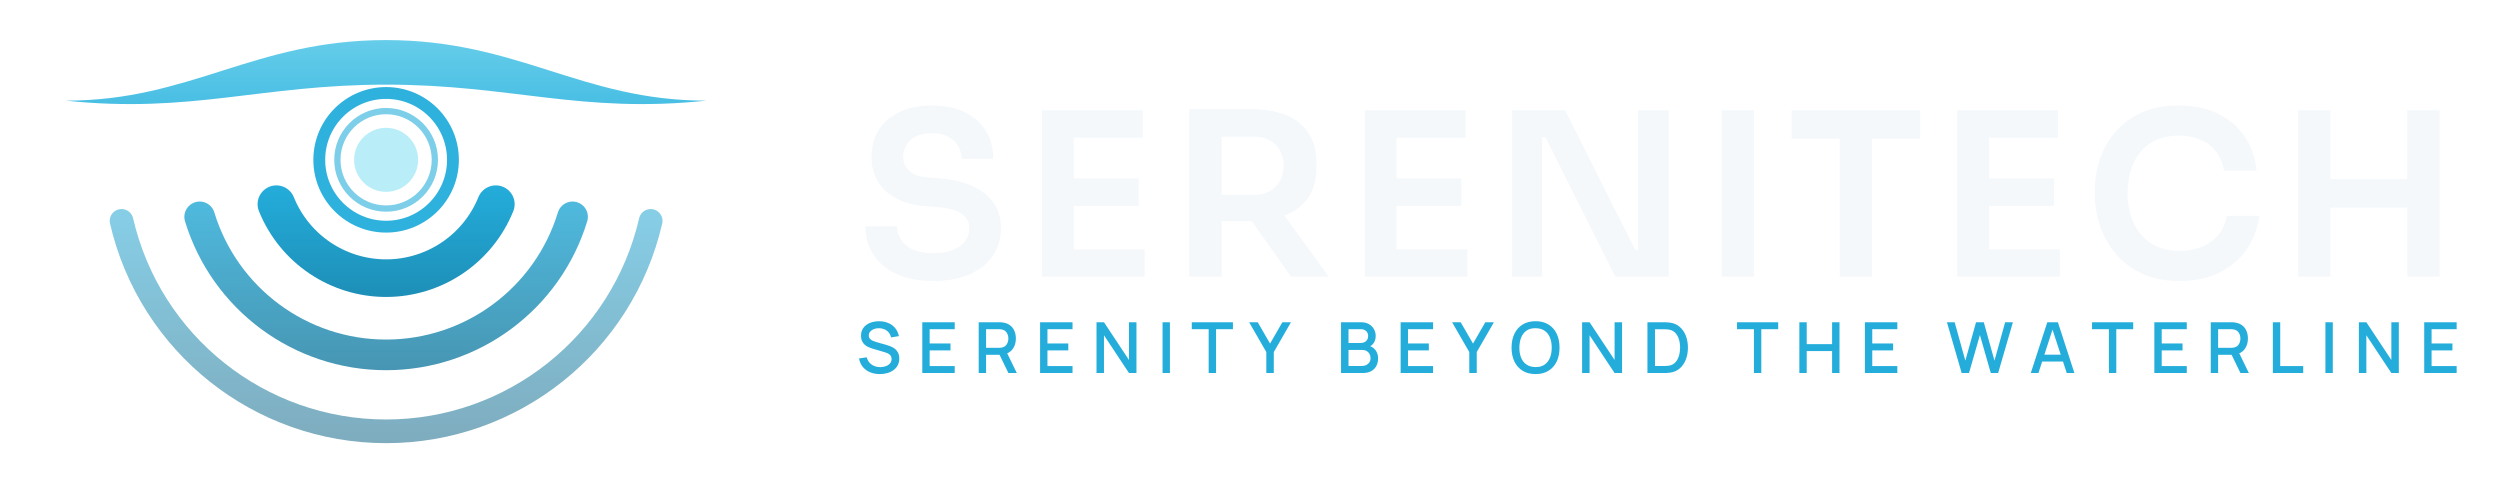
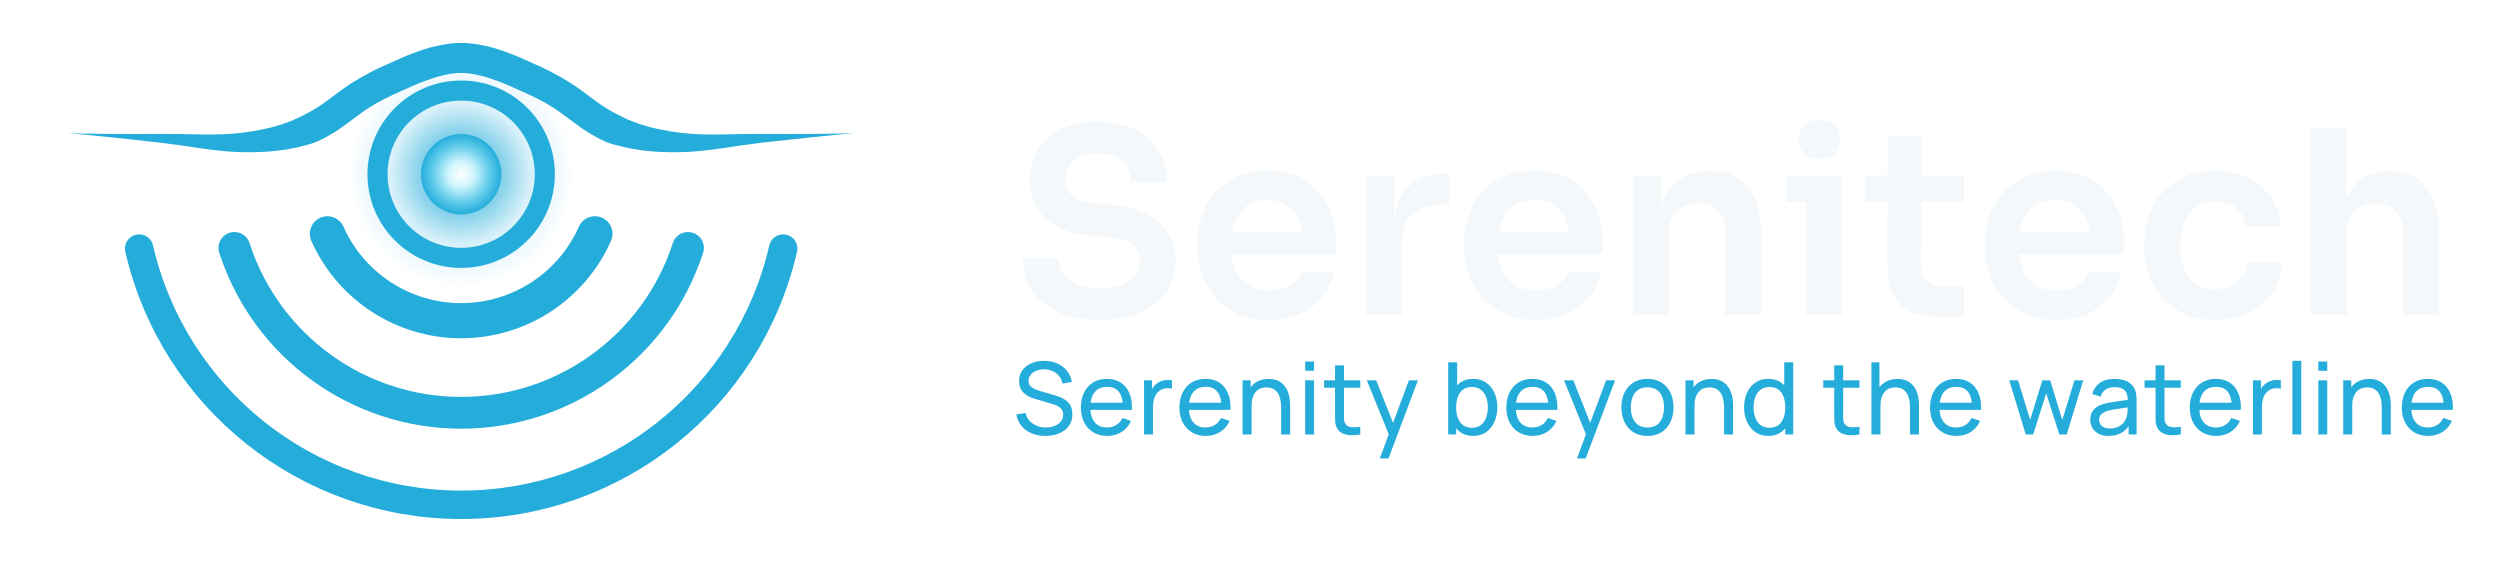
- <svg xmlns="http://www.w3.org/2000/svg" viewBox="0 0 658 127" width="658" height="127">
+ <svg xmlns="http://www.w3.org/2000/svg" viewBox="0 0 583 131" width="583" height="131">
  <defs>
-     <linearGradient id="h-on-dark-g" gradientUnits="userSpaceOnUse" x1="0" y1="22" x2="0" y2="92">
-       <stop offset="0" stop-color="#88DDF2" />
-       <stop offset="0.45" stop-color="#24ADDB" />
-       <stop offset="1" stop-color="#136586" />
-     </linearGradient>
+     <radialGradient id="h-on-dark-core" gradientUnits="userSpaceOnUse" cx="50.0" cy="50.0" r="4.8">
+       <stop offset="0" stop-color="#FFFFFF" />
+       <stop offset="0.32" stop-color="#CFF5FC" />
+       <stop offset="0.72" stop-color="#5FCBEA" />
+       <stop offset="1" stop-color="#24ADDB" />
+     </radialGradient>
+     <radialGradient id="h-on-dark-halo" gradientUnits="userSpaceOnUse" cx="50.0" cy="50.0" r="13.5">
+       <stop offset="0.320" stop-color="#24ADDB" stop-opacity="0.62" />
+       <stop offset="0.62" stop-color="#24ADDB" stop-opacity="0.18" />
+       <stop offset="1" stop-color="#24ADDB" stop-opacity="0" />
+     </radialGradient>
  </defs>
-   <g transform="translate(10.0,-49.558) scale(1.8325)">
-     <path d="M4,41.5 C22,41.5 31,32.8 50,32.8 C69,32.8 78,41.5 96,41.5 C78,43.4 68,39.2 50,39.2 C32,39.2 22,43.4 4,41.5 Z" fill="url(#h-on-dark-g)" />
-     <path d="M65.76,56.37 A17,17 0 0 1 34.24,56.37" fill="none" stroke="url(#h-on-dark-g)" stroke-width="5.4" stroke-linecap="round" opacity="1.0" />
-     <path d="M76.78,58.19 A28,28 0 0 1 23.22,58.19" fill="none" stroke="url(#h-on-dark-g)" stroke-width="4.4" stroke-linecap="round" opacity="0.8" />
-     <path d="M88.00,58.77 A39,39 0 0 1 12.00,58.77" fill="none" stroke="url(#h-on-dark-g)" stroke-width="3.4" stroke-linecap="round" opacity="0.55" />
-     <circle cx="50.0" cy="50.0" r="9.6" fill="none" stroke="#24ADDB" stroke-width="1.7" opacity="0.95" />
-     <circle cx="50.0" cy="50.0" r="7.0" fill="none" stroke="#24ADDB" stroke-width="0.9" opacity="0.6" />
-     <circle cx="50.0" cy="50.0" r="4.6" fill="#B9EEF9" />
+   <g transform="translate(10.0,-56.917) scale(1.9509)">
+     <path d="M3.00,45.10 C3.33,45.13 4.19,45.20 5.00,45.27 C5.81,45.35 6.86,45.45 7.86,45.56 C8.87,45.66 10.03,45.79 11.04,45.90 C12.06,46.01 13.05,46.11 13.97,46.22 C14.89,46.33 15.70,46.44 16.56,46.56 C17.42,46.68 18.28,46.83 19.12,46.94 C19.97,47.05 20.81,47.17 21.64,47.24 C22.46,47.32 23.30,47.36 24.07,47.37 C24.85,47.38 25.57,47.36 26.30,47.33 C27.02,47.29 27.71,47.24 28.41,47.14 C29.12,47.05 29.81,46.93 30.52,46.76 C31.24,46.59 31.97,46.43 32.70,46.13 C33.44,45.82 34.24,45.36 34.94,44.93 C35.65,44.49 36.29,43.96 36.95,43.50 C37.60,43.03 38.22,42.54 38.86,42.13 C39.50,41.71 40.07,41.39 40.78,41.02 C41.48,40.66 42.32,40.28 43.11,39.93 C43.90,39.58 44.72,39.20 45.51,38.91 C46.31,38.61 47.11,38.34 47.86,38.17 C48.61,38.00 49.29,37.90 50.00,37.90 C50.71,37.90 51.39,38.00 52.14,38.17 C52.89,38.34 53.69,38.61 54.49,38.91 C55.28,39.20 56.10,39.58 56.89,39.93 C57.68,40.28 58.52,40.66 59.22,41.02 C59.93,41.39 60.50,41.71 61.14,42.13 C61.78,42.54 62.40,43.03 63.05,43.50 C63.71,43.96 64.35,44.49 65.06,44.93 C65.76,45.36 66.56,45.82 67.30,46.13 C68.03,46.43 68.76,46.59 69.48,46.76 C70.19,46.93 70.88,47.05 71.59,47.14 C72.29,47.24 72.98,47.29 73.70,47.33 C74.43,47.36 75.15,47.38 75.93,47.37 C76.70,47.36 77.54,47.32 78.36,47.24 C79.19,47.17 80.03,47.05 80.88,46.94 C81.72,46.83 82.58,46.68 83.44,46.56 C84.30,46.44 85.11,46.33 86.03,46.22 C86.95,46.11 87.94,46.01 88.96,45.90 C89.97,45.79 91.13,45.66 92.14,45.56 C93.14,45.45 94.19,45.35 95.00,45.27 C95.81,45.20 96.67,45.13 97.00,45.10 L97.00,45.10 C96.67,45.11 95.81,45.13 95.00,45.15 C94.18,45.16 93.13,45.17 92.11,45.18 C91.10,45.19 89.94,45.19 88.92,45.19 C87.89,45.19 86.90,45.18 85.97,45.18 C85.04,45.18 84.20,45.19 83.33,45.20 C82.46,45.22 81.59,45.25 80.75,45.25 C79.91,45.25 79.09,45.26 78.31,45.22 C77.53,45.18 76.79,45.12 76.07,45.03 C75.36,44.94 74.67,44.82 74.01,44.69 C73.36,44.57 72.76,44.43 72.16,44.26 C71.57,44.09 71.00,43.90 70.43,43.67 C69.85,43.44 69.27,43.17 68.70,42.87 C68.14,42.58 67.62,42.30 67.04,41.92 C66.45,41.54 65.85,41.07 65.20,40.60 C64.55,40.14 63.88,39.60 63.14,39.13 C62.40,38.66 61.57,38.19 60.78,37.78 C59.98,37.36 59.23,37.03 58.39,36.66 C57.56,36.29 56.67,35.87 55.76,35.54 C54.86,35.21 53.92,34.87 52.95,34.67 C51.99,34.46 50.98,34.30 50.00,34.30 C49.02,34.30 48.01,34.46 47.05,34.67 C46.08,34.87 45.14,35.21 44.24,35.54 C43.33,35.87 42.44,36.29 41.61,36.66 C40.77,37.03 40.02,37.36 39.22,37.78 C38.43,38.19 37.60,38.66 36.86,39.13 C36.12,39.60 35.45,40.14 34.80,40.60 C34.15,41.07 33.55,41.54 32.96,41.92 C32.38,42.30 31.86,42.58 31.30,42.87 C30.73,43.17 30.15,43.44 29.57,43.67 C29.00,43.90 28.43,44.09 27.84,44.26 C27.24,44.43 26.64,44.57 25.99,44.69 C25.33,44.82 24.64,44.94 23.93,45.03 C23.21,45.12 22.47,45.18 21.69,45.22 C20.91,45.26 20.09,45.25 19.25,45.25 C18.41,45.25 17.54,45.22 16.67,45.20 C15.80,45.19 14.96,45.18 14.03,45.18 C13.10,45.18 12.11,45.19 11.08,45.19 C10.06,45.19 8.90,45.19 7.89,45.18 C6.87,45.17 5.82,45.16 5.00,45.15 C4.19,45.13 3.33,45.11 3.00,45.10 Z" fill="#24ADDB" />
+     <path d="M65.99,57.12 A17.5,17.5 0 0 1 34.01,57.12" fill="none" stroke="#24ADDB" stroke-width="4.2" stroke-linecap="round" />
+     <path d="M77.11,58.81 A28.5,28.5 0 0 1 22.89,58.81" fill="none" stroke="#24ADDB" stroke-width="3.8" stroke-linecap="round" />
+     <path d="M88.49,58.89 A39.5,39.5 0 0 1 11.51,58.89" fill="none" stroke="#24ADDB" stroke-width="3.4" stroke-linecap="round" />
+     <circle cx="50.0" cy="50.0" r="13.5" fill="url(#h-on-dark-halo)" />
+     <circle cx="50.0" cy="50.0" r="10.0" fill="none" stroke="#24ADDB" stroke-width="2.4" />
+     <circle cx="50.0" cy="50.0" r="4.8" fill="url(#h-on-dark-core)" />
  </g>
-   <path transform="translate(225.42,72.82)" d="M20.34 1.14Q14.52 1.14 10.53 -0.72Q6.54 -2.58 4.44 -5.85Q2.34 -9.12 2.34 -13.26H10.68Q10.68 -11.52 11.64 -9.87Q12.6 -8.22 14.73 -7.2Q16.86 -6.18 20.34 -6.18Q23.46 -6.18 25.56 -7.08Q27.66 -7.98 28.68 -9.45Q29.7 -10.92 29.7 -12.78Q29.7 -15.12 27.72 -16.53Q25.74 -17.94 21.6 -18.3L17.76 -18.6Q11.46 -19.14 7.71 -22.53Q3.96 -25.92 3.96 -31.5Q3.96 -35.7 5.94 -38.73Q7.92 -41.76 11.49 -43.41Q15.06 -45.06 19.86 -45.06Q24.84 -45.06 28.44 -43.32Q32.04 -41.58 34.02 -38.43Q36.0 -35.28 36.0 -31.02H27.66Q27.66 -32.82 26.79 -34.35Q25.92 -35.88 24.21 -36.81Q22.5 -37.74 19.86 -37.74Q17.34 -37.74 15.66 -36.9Q13.98 -36.06 13.14 -34.62Q12.3 -33.18 12.3 -31.5Q12.3 -29.46 13.8 -27.93Q15.3 -26.4 18.54 -26.16L22.38 -25.8Q27.06 -25.44 30.6 -23.82Q34.14 -22.2 36.09 -19.44Q38.04 -16.68 38.04 -12.78Q38.04 -8.64 35.88 -5.49Q33.72 -2.34 29.73 -0.6Q25.74 1.14 20.34 1.14Z M48.84 0.0V-43.8H57.18V0.0ZM55.98 0.0V-7.2H75.84V0.0ZM55.98 -18.66V-25.86H74.28V-18.66ZM55.98 -36.6V-43.8H75.36V-36.6Z M87.6 0.0V-44.1H96.12V0.0ZM114.36 0.0 100.92 -19.08H110.46L124.32 0.0ZM93.6 -14.64V-21.54H104.76Q107.1 -21.54 108.81 -22.5Q110.52 -23.46 111.48 -25.2Q112.44 -26.94 112.44 -29.16Q112.44 -31.44 111.48 -33.18Q110.52 -34.92 108.81 -35.88Q107.1 -36.84 104.76 -36.84H93.6V-44.1H103.86Q109.14 -44.1 113.01 -42.54Q116.88 -40.98 118.98 -37.8Q121.08 -34.62 121.08 -29.82V-28.86Q121.08 -24.0 118.95 -20.88Q116.82 -17.76 112.98 -16.2Q109.14 -14.64 103.86 -14.64Z M133.8 0.0V-43.8H142.14V0.0ZM140.94 0.0V-7.2H160.8V0.0ZM140.94 -18.66V-25.86H159.24V-18.66ZM140.94 -36.6V-43.8H160.32V-36.6Z M172.56 0.0V-43.8H186.54L204.96 -7.08H206.94L205.74 -6.0V-43.8H213.78V0.0H199.74L181.32 -36.72H179.28L180.48 -37.8V0.0Z M227.7 0.0V-43.8H236.22V0.0Z M258.78 0.0V-37.5H267.3V0.0ZM246.12 -36.3V-43.8H279.96V-36.3Z M289.74 0.0V-43.8H298.08V0.0ZM296.88 0.0V-7.2H316.74V0.0ZM296.88 -18.66V-25.86H315.18V-18.66ZM296.88 -36.6V-43.8H316.26V-36.6Z M348.24 1.14Q342.3 1.14 338.04 -0.96Q333.78 -3.06 331.11 -6.42Q328.44 -9.78 327.18 -13.74Q325.92 -17.7 325.92 -21.36V-22.68Q325.92 -26.76 327.21 -30.72Q328.5 -34.68 331.2 -37.92Q333.9 -41.16 338.07 -43.11Q342.24 -45.06 347.94 -45.06Q353.88 -45.06 358.29 -42.93Q362.7 -40.8 365.34 -36.93Q367.98 -33.06 368.52 -27.9H359.94Q359.46 -30.9 357.81 -32.97Q356.16 -35.04 353.64 -36.09Q351.12 -37.14 347.94 -37.14Q344.7 -37.14 342.18 -36.03Q339.66 -34.92 337.98 -32.88Q336.3 -30.84 335.43 -28.08Q334.56 -25.32 334.56 -21.96Q334.56 -18.72 335.43 -15.96Q336.3 -13.2 338.04 -11.13Q339.78 -9.06 342.33 -7.92Q344.88 -6.78 348.24 -6.78Q353.16 -6.78 356.55 -9.21Q359.94 -11.64 360.66 -16.02H369.24Q368.64 -11.34 366.06 -7.44Q363.48 -3.54 358.98 -1.2Q354.48 1.14 348.24 1.14Z M408.18 0.0V-43.8H416.7V0.0ZM379.44 0.0V-43.8H387.96V0.0ZM386.4 -18.18V-25.68H409.74V-18.18Z" fill="#F4F8FB" />
-   <path transform="translate(225.42,98.18)" d="M6.144 0.278Q4.705 0.278 3.55 -0.218Q2.394 -0.715 1.647 -1.638Q0.9 -2.561 0.677 -3.833L2.701 -4.139Q3.007 -2.914 3.981 -2.232Q4.956 -1.55 6.255 -1.55Q7.062 -1.55 7.74 -1.805Q8.417 -2.06 8.83 -2.538Q9.243 -3.016 9.243 -3.684Q9.243 -4.046 9.118 -4.325Q8.993 -4.603 8.775 -4.812Q8.557 -5.021 8.246 -5.174Q7.935 -5.327 7.564 -5.438L4.139 -6.45Q3.638 -6.598 3.118 -6.835Q2.599 -7.072 2.167 -7.457Q1.735 -7.842 1.466 -8.413Q1.197 -8.983 1.197 -9.8Q1.197 -11.034 1.833 -11.893Q2.469 -12.751 3.554 -13.192Q4.64 -13.633 5.986 -13.633Q7.341 -13.614 8.413 -13.15Q9.485 -12.686 10.195 -11.819Q10.904 -10.951 11.174 -9.717L9.095 -9.364Q8.956 -10.116 8.501 -10.659Q8.046 -11.201 7.387 -11.494Q6.728 -11.786 5.958 -11.795Q5.216 -11.814 4.598 -11.573Q3.981 -11.331 3.615 -10.895Q3.248 -10.459 3.248 -9.893Q3.248 -9.336 3.573 -8.993Q3.898 -8.649 4.376 -8.45Q4.854 -8.25 5.327 -8.12L7.796 -7.424Q8.26 -7.294 8.849 -7.076Q9.438 -6.858 9.99 -6.468Q10.543 -6.079 10.904 -5.434Q11.266 -4.789 11.266 -3.814Q11.266 -2.803 10.858 -2.037Q10.45 -1.271 9.74 -0.756Q9.03 -0.241 8.102 0.019Q7.174 0.278 6.144 0.278Z M17.326 0.0V-13.364H25.864V-11.536H19.266V-7.786H24.751V-5.958H19.266V-1.828H25.864V0.0Z M32.175 0.0V-13.364H37.576Q37.771 -13.364 38.059 -13.35Q38.347 -13.336 38.606 -13.29Q39.72 -13.113 40.467 -12.529Q41.214 -11.944 41.585 -11.053Q41.957 -10.162 41.957 -9.086Q41.957 -7.489 41.14 -6.334Q40.323 -5.178 38.69 -4.891L37.901 -4.798H34.115V0.0ZM39.989 0.0 37.354 -5.438 39.312 -5.939 42.207 0.0ZM34.115 -6.635H37.502Q37.688 -6.635 37.915 -6.654Q38.142 -6.673 38.347 -6.719Q38.941 -6.858 39.302 -7.234Q39.664 -7.61 39.822 -8.102Q39.98 -8.594 39.98 -9.086Q39.98 -9.577 39.822 -10.065Q39.664 -10.552 39.302 -10.928Q38.941 -11.304 38.347 -11.443Q38.142 -11.498 37.915 -11.517Q37.688 -11.536 37.502 -11.536H34.115Z M48.332 0.0V-13.364H56.87V-11.536H50.272V-7.786H55.757V-5.958H50.272V-1.828H56.87V0.0Z M63.181 0.0V-13.364H65.148L71.728 -3.434V-13.364H73.696V0.0H71.728L65.148 -9.939V0.0Z M80.563 0.0V-13.364H82.503V0.0Z M92.702 0.0V-11.536H88.257V-13.364H99.087V-11.536H94.641V0.0Z M107.875 0.0V-5.522L103.356 -13.364H105.62L108.859 -7.749L112.098 -13.364H114.362L109.843 -5.522V0.0Z M127.54 0.0V-13.364H132.793Q134.065 -13.364 134.928 -12.844Q135.791 -12.324 136.227 -11.503Q136.663 -10.682 136.663 -9.772Q136.663 -8.668 136.12 -7.879Q135.577 -7.09 134.658 -6.803L134.64 -7.257Q135.921 -6.942 136.607 -6.028Q137.294 -5.113 137.294 -3.898Q137.294 -2.719 136.825 -1.847Q136.357 -0.974 135.461 -0.487Q134.566 0.0 133.294 0.0ZM129.508 -1.847H132.997Q133.656 -1.847 134.181 -2.097Q134.705 -2.348 135.006 -2.817Q135.308 -3.285 135.308 -3.935Q135.308 -4.538 135.044 -5.025Q134.779 -5.513 134.283 -5.796Q133.786 -6.079 133.118 -6.079H129.508ZM129.508 -7.907H132.765Q133.304 -7.907 133.735 -8.125Q134.167 -8.343 134.422 -8.756Q134.677 -9.169 134.677 -9.754Q134.677 -10.533 134.157 -11.034Q133.638 -11.536 132.765 -11.536H129.508Z M143.224 0.0V-13.364H151.762V-11.536H145.164V-7.786H150.649V-5.958H145.164V-1.828H151.762V0.0Z M161.293 0.0V-5.522L156.774 -13.364H159.038L162.277 -7.749L165.516 -13.364H167.78L163.261 -5.522V0.0Z M178.74 0.278Q176.736 0.278 175.325 -0.599Q173.915 -1.476 173.167 -3.044Q172.42 -4.612 172.42 -6.682Q172.42 -8.751 173.167 -10.32Q173.915 -11.888 175.325 -12.765Q176.736 -13.642 178.74 -13.642Q180.736 -13.642 182.151 -12.765Q183.566 -11.888 184.309 -10.32Q185.051 -8.751 185.051 -6.682Q185.051 -4.612 184.309 -3.044Q183.566 -1.476 182.151 -0.599Q180.736 0.278 178.74 0.278ZM178.74 -1.568Q180.16 -1.55 181.102 -2.195Q182.044 -2.84 182.517 -3.995Q182.991 -5.151 182.991 -6.682Q182.991 -8.213 182.517 -9.359Q182.044 -10.505 181.102 -11.146Q180.16 -11.786 178.74 -11.795Q177.32 -11.814 176.378 -11.174Q175.437 -10.533 174.963 -9.373Q174.49 -8.213 174.481 -6.682Q174.471 -5.151 174.945 -4.004Q175.418 -2.858 176.369 -2.218Q177.32 -1.578 178.74 -1.568Z M190.99 0.0V-13.364H192.958L199.538 -3.434V-13.364H201.505V0.0H199.538L192.958 -9.939V0.0Z M208.187 0.0V-13.364H212.372Q212.558 -13.364 213.064 -13.354Q213.57 -13.345 214.034 -13.28Q215.602 -13.085 216.674 -12.157Q217.746 -11.229 218.293 -9.805Q218.841 -8.38 218.841 -6.682Q218.841 -4.974 218.293 -3.55Q217.746 -2.125 216.674 -1.202Q215.602 -0.278 214.034 -0.084Q213.57 -0.019 213.064 -0.009Q212.558 0.0 212.372 0.0ZM210.173 -1.847H212.372Q212.688 -1.847 213.124 -1.865Q213.56 -1.884 213.894 -1.94Q214.915 -2.134 215.551 -2.826Q216.187 -3.517 216.484 -4.529Q216.781 -5.54 216.781 -6.682Q216.781 -7.86 216.474 -8.867Q216.168 -9.874 215.532 -10.556Q214.897 -11.239 213.894 -11.424Q213.56 -11.489 213.12 -11.503Q212.679 -11.517 212.372 -11.517H210.173Z M236.214 0.0V-11.536H231.768V-13.364H242.599V-11.536H238.153V0.0Z M248.167 0.0V-13.364H250.107V-7.601H256.788V-13.364H258.737V0.0H256.788V-5.772H250.107V0.0Z M265.419 0.0V-13.364H273.957V-11.536H267.359V-7.786H272.843V-5.958H267.359V-1.828H273.957V0.0Z M290.894 0.0 287.015 -13.364H289.047L291.859 -3.257L294.671 -13.354L296.713 -13.364L299.525 -3.257L302.337 -13.364H304.378L300.49 0.0H298.559L295.692 -9.995L292.824 0.0Z M309.083 0.0 313.427 -13.364H316.22L320.563 0.0H318.549L314.55 -12.194H315.051L311.097 0.0ZM311.339 -3.016V-4.835H318.317V-3.016Z M329.649 0.0V-11.536H325.203V-13.364H336.034V-11.536H331.588V0.0Z M341.602 0.0V-13.364H350.14V-11.536H343.541V-7.786H349.026V-5.958H343.541V-1.828H350.14V0.0Z M356.451 0.0V-13.364H361.852Q362.047 -13.364 362.334 -13.35Q362.622 -13.336 362.882 -13.29Q363.995 -13.113 364.743 -12.529Q365.49 -11.944 365.861 -11.053Q366.232 -10.162 366.232 -9.086Q366.232 -7.489 365.415 -6.334Q364.599 -5.178 362.965 -4.891L362.177 -4.798H358.39V0.0ZM364.265 0.0 361.629 -5.438 363.587 -5.939 366.483 0.0ZM358.39 -6.635H361.777Q361.963 -6.635 362.19 -6.654Q362.418 -6.673 362.622 -6.719Q363.216 -6.858 363.578 -7.234Q363.94 -7.61 364.098 -8.102Q364.255 -8.594 364.255 -9.086Q364.255 -9.577 364.098 -10.065Q363.94 -10.552 363.578 -10.928Q363.216 -11.304 362.622 -11.443Q362.418 -11.498 362.19 -11.517Q361.963 -11.536 361.777 -11.536H358.39Z M372.793 0.0V-13.364H374.733V-1.828H380.784V0.0Z M386.63 0.0V-13.364H388.57V0.0Z M395.437 0.0V-13.364H397.405L403.985 -3.434V-13.364H405.952V0.0H403.985L397.405 -9.939V0.0Z M412.634 0.0V-13.364H421.172V-11.536H414.574V-7.786H420.058V-5.958H414.574V-1.828H421.172V0.0Z" fill="#24ADDB" />
+   <path transform="translate(236.18,73.49)" d="M20.34 1.14Q14.52 1.14 10.53 -0.72Q6.54 -2.58 4.44 -5.85Q2.34 -9.12 2.34 -13.26H10.68Q10.68 -11.52 11.64 -9.87Q12.6 -8.22 14.73 -7.2Q16.86 -6.18 20.34 -6.18Q23.46 -6.18 25.56 -7.08Q27.66 -7.98 28.68 -9.45Q29.7 -10.92 29.7 -12.78Q29.7 -15.12 27.72 -16.53Q25.74 -17.94 21.6 -18.3L17.76 -18.6Q11.46 -19.14 7.71 -22.53Q3.96 -25.92 3.96 -31.5Q3.96 -35.7 5.94 -38.73Q7.92 -41.76 11.49 -43.41Q15.06 -45.06 19.86 -45.06Q24.84 -45.06 28.44 -43.32Q32.04 -41.58 34.02 -38.43Q36.0 -35.28 36.0 -31.02H27.66Q27.66 -32.82 26.79 -34.35Q25.92 -35.88 24.21 -36.81Q22.5 -37.74 19.86 -37.74Q17.34 -37.74 15.66 -36.9Q13.98 -36.06 13.14 -34.62Q12.3 -33.18 12.3 -31.5Q12.3 -29.46 13.8 -27.93Q15.3 -26.4 18.54 -26.16L22.38 -25.8Q27.06 -25.44 30.6 -23.82Q34.14 -22.2 36.09 -19.44Q38.04 -16.68 38.04 -12.78Q38.04 -8.64 35.88 -5.49Q33.72 -2.34 29.73 -0.6Q25.74 1.14 20.34 1.14Z M59.76 1.14Q55.56 1.14 52.41 -0.3Q49.26 -1.74 47.19 -4.17Q45.12 -6.6 44.07 -9.6Q43.02 -12.6 43.02 -15.72V-16.86Q43.02 -20.1 44.07 -23.13Q45.12 -26.16 47.19 -28.53Q49.26 -30.9 52.32 -32.31Q55.38 -33.72 59.4 -33.72Q64.68 -33.72 68.25 -31.41Q71.82 -29.1 73.62 -25.35Q75.42 -21.6 75.42 -17.28V-14.28H46.56V-19.38H70.2L67.62 -16.86Q67.62 -19.98 66.72 -22.2Q65.82 -24.42 63.99 -25.62Q62.16 -26.82 59.4 -26.82Q56.64 -26.82 54.72 -25.56Q52.8 -24.3 51.81 -21.93Q50.82 -19.56 50.82 -16.26Q50.82 -13.2 51.78 -10.83Q52.74 -8.46 54.72 -7.11Q56.7 -5.76 59.76 -5.76Q62.82 -5.76 64.74 -6.99Q66.66 -8.22 67.2 -10.02H74.88Q74.16 -6.66 72.12 -4.14Q70.08 -1.62 66.93 -0.24Q63.78 1.14 59.76 1.14Z M82.38 0.0V-32.58H88.98V-18.78H88.8Q88.8 -25.8 91.8 -29.4Q94.8 -33.0 100.62 -33.0H101.82V-25.74H99.54Q95.34 -25.74 93.03 -23.49Q90.72 -21.24 90.72 -16.98V0.0Z M121.98 1.14Q117.78 1.14 114.63 -0.3Q111.48 -1.74 109.41 -4.17Q107.34 -6.6 106.29 -9.6Q105.24 -12.6 105.24 -15.72V-16.86Q105.24 -20.1 106.29 -23.13Q107.34 -26.16 109.41 -28.53Q111.48 -30.9 114.54 -32.31Q117.6 -33.72 121.62 -33.72Q126.9 -33.72 130.47 -31.41Q134.04 -29.1 135.84 -25.35Q137.64 -21.6 137.64 -17.28V-14.28H108.78V-19.38H132.42L129.84 -16.86Q129.84 -19.98 128.94 -22.2Q128.04 -24.42 126.21 -25.62Q124.38 -26.82 121.62 -26.82Q118.86 -26.82 116.94 -25.56Q115.02 -24.3 114.03 -21.93Q113.04 -19.56 113.04 -16.26Q113.04 -13.2 114 -10.83Q114.96 -8.46 116.94 -7.11Q118.92 -5.76 121.98 -5.76Q125.04 -5.76 126.96 -6.99Q128.88 -8.22 129.42 -10.02H137.1Q136.38 -6.66 134.34 -4.14Q132.3 -1.62 129.15 -0.24Q126 1.14 121.98 1.14Z M144.6 0.0V-32.58H151.2V-18.6H150.6Q150.6 -23.58 151.92 -26.91Q153.24 -30.24 155.85 -31.92Q158.46 -33.6 162.36 -33.6H162.72Q168.54 -33.6 171.54 -29.85Q174.54 -26.1 174.54 -18.66V0.0H166.2V-19.38Q166.2 -22.38 164.49 -24.24Q162.78 -26.1 159.78 -26.1Q156.72 -26.1 154.83 -24.21Q152.94 -22.32 152.94 -19.14V0.0Z M185.04 0.0V-32.58H193.38V0.0ZM180.48 -26.34V-32.58H193.38V-26.34ZM188.1 -36.48Q185.64 -36.48 184.47 -37.77Q183.3 -39.06 183.3 -41.04Q183.3 -43.02 184.47 -44.28Q185.64 -45.54 188.1 -45.54Q190.56 -45.54 191.7 -44.28Q192.84 -43.02 192.84 -41.04Q192.84 -39.06 191.7 -37.77Q190.56 -36.48 188.1 -36.48Z M217.14 0.42Q212.64 0.42 209.73 -0.75Q206.82 -1.92 205.38 -4.71Q203.94 -7.5 203.94 -12.24L204 -41.76H211.8L211.74 -11.7Q211.74 -9.3 213.03 -8.01Q214.32 -6.72 216.72 -6.72H221.82V0.42ZM198.78 -26.46V-32.58H221.82V-26.46Z M243.42 1.14Q239.22 1.14 236.07 -0.3Q232.92 -1.74 230.85 -4.17Q228.78 -6.6 227.73 -9.6Q226.68 -12.6 226.68 -15.72V-16.86Q226.68 -20.1 227.73 -23.13Q228.78 -26.16 230.85 -28.53Q232.92 -30.9 235.98 -32.31Q239.04 -33.72 243.06 -33.72Q248.34 -33.72 251.91 -31.41Q255.48 -29.1 257.28 -25.35Q259.08 -21.6 259.08 -17.28V-14.28H230.22V-19.38H253.86L251.28 -16.86Q251.28 -19.98 250.38 -22.2Q249.48 -24.42 247.65 -25.62Q245.82 -26.82 243.06 -26.82Q240.3 -26.82 238.38 -25.56Q236.46 -24.3 235.47 -21.93Q234.48 -19.56 234.48 -16.26Q234.48 -13.2 235.44 -10.83Q236.4 -8.46 238.38 -7.11Q240.36 -5.76 243.42 -5.76Q246.48 -5.76 248.4 -6.99Q250.32 -8.22 250.86 -10.02H258.54Q257.82 -6.66 255.78 -4.14Q253.74 -1.62 250.59 -0.24Q247.44 1.14 243.42 1.14Z M280.5 1.14Q276.24 1.14 273.15 -0.3Q270.06 -1.74 267.99 -4.14Q265.92 -6.54 264.9 -9.54Q263.88 -12.54 263.88 -15.66V-16.8Q263.88 -20.1 264.93 -23.13Q265.98 -26.16 268.08 -28.53Q270.18 -30.9 273.27 -32.31Q276.36 -33.72 280.44 -33.72Q284.7 -33.72 288.06 -32.07Q291.42 -30.42 293.43 -27.48Q295.44 -24.54 295.68 -20.64H287.58Q287.28 -23.16 285.45 -24.84Q283.62 -26.52 280.44 -26.52Q277.68 -26.52 275.85 -25.2Q274.02 -23.88 273.12 -21.57Q272.22 -19.26 272.22 -16.26Q272.22 -13.38 273.09 -11.04Q273.96 -8.7 275.79 -7.38Q277.62 -6.06 280.5 -6.06Q282.66 -6.06 284.22 -6.84Q285.78 -7.62 286.71 -9.0Q287.64 -10.38 287.88 -12.12H295.98Q295.74 -8.16 293.67 -5.19Q291.6 -2.22 288.21 -0.54Q284.82 1.14 280.5 1.14Z M302.64 0.0V-43.8H310.98V-18.24H309.54Q309.54 -23.16 310.8 -26.58Q312.06 -30.0 314.55 -31.8Q317.04 -33.6 320.88 -33.6H321.24Q326.82 -33.6 329.7 -29.76Q332.58 -25.92 332.58 -18.6V0.0H324.24V-19.38Q324.24 -22.5 322.47 -24.3Q320.7 -26.1 317.82 -26.1Q314.76 -26.1 312.87 -24.09Q310.98 -22.08 310.98 -18.84V0.0Z" fill="#F4F8FB" />
+   <path transform="translate(236.18,101.31)" d="M7.603 0.35Q5.816 0.35 4.386 -0.257Q2.955 -0.864 2.026 -1.991Q1.098 -3.118 0.818 -4.66L2.967 -4.999Q3.375 -3.41 4.666 -2.517Q5.956 -1.623 7.708 -1.623Q8.841 -1.623 9.758 -1.98Q10.675 -2.336 11.212 -3.002Q11.749 -3.667 11.749 -4.578Q11.749 -5.139 11.557 -5.542Q11.364 -5.945 11.031 -6.231Q10.698 -6.517 10.278 -6.716Q9.857 -6.914 9.402 -7.043L5.115 -8.316Q4.415 -8.526 3.761 -8.847Q3.107 -9.168 2.593 -9.653Q2.079 -10.138 1.775 -10.821Q1.472 -11.504 1.472 -12.438Q1.472 -13.933 2.248 -14.99Q3.025 -16.047 4.356 -16.608Q5.688 -17.168 7.358 -17.157Q9.051 -17.145 10.389 -16.555Q11.726 -15.965 12.608 -14.868Q13.489 -13.77 13.793 -12.24L11.586 -11.854Q11.411 -12.882 10.809 -13.624Q10.208 -14.365 9.308 -14.768Q8.409 -15.171 7.335 -15.183Q6.307 -15.195 5.478 -14.856Q4.648 -14.517 4.158 -13.916Q3.667 -13.314 3.667 -12.532Q3.667 -11.761 4.111 -11.288Q4.555 -10.815 5.203 -10.54Q5.851 -10.266 6.47 -10.091L9.67 -9.168Q10.219 -9.016 10.938 -8.748Q11.656 -8.479 12.333 -7.994Q13.011 -7.51 13.454 -6.71Q13.898 -5.91 13.898 -4.695Q13.898 -3.48 13.414 -2.534Q12.929 -1.588 12.065 -0.952Q11.2 -0.315 10.056 0.018Q8.911 0.35 7.603 0.35Z M22.05 0.35Q20.193 0.35 18.809 -0.473Q17.425 -1.296 16.654 -2.774Q15.884 -4.251 15.884 -6.225Q15.884 -8.292 16.643 -9.805Q17.402 -11.317 18.763 -12.14Q20.123 -12.964 21.957 -12.964Q23.861 -12.964 25.198 -12.088Q26.535 -11.212 27.207 -9.589Q27.878 -7.965 27.785 -5.723H25.682V-6.47Q25.647 -8.794 24.736 -9.945Q23.825 -11.095 22.027 -11.095Q20.1 -11.095 19.095 -9.857Q18.091 -8.619 18.091 -6.307Q18.091 -4.076 19.095 -2.85Q20.1 -1.623 21.957 -1.623Q23.206 -1.623 24.129 -2.196Q25.052 -2.768 25.577 -3.842L27.574 -3.153Q26.839 -1.483 25.361 -0.566Q23.884 0.35 22.05 0.35ZM17.39 -5.723V-7.393H26.71V-5.723Z M30.611 0.0V-12.613H32.468V-9.565L32.164 -9.962Q32.386 -10.546 32.743 -11.037Q33.099 -11.527 33.543 -11.843Q34.033 -12.24 34.652 -12.45Q35.271 -12.66 35.913 -12.701Q36.556 -12.742 37.116 -12.613V-10.663Q36.462 -10.838 35.68 -10.756Q34.897 -10.675 34.232 -10.184Q33.624 -9.752 33.291 -9.133Q32.959 -8.514 32.83 -7.796Q32.702 -7.078 32.702 -6.33V0.0Z M45.035 0.35Q43.178 0.35 41.794 -0.473Q40.41 -1.296 39.639 -2.774Q38.868 -4.251 38.868 -6.225Q38.868 -8.292 39.627 -9.805Q40.387 -11.317 41.747 -12.14Q43.108 -12.964 44.941 -12.964Q46.845 -12.964 48.182 -12.088Q49.52 -11.212 50.191 -9.589Q50.863 -7.965 50.769 -5.723H48.667V-6.47Q48.632 -8.794 47.721 -9.945Q46.81 -11.095 45.011 -11.095Q43.084 -11.095 42.08 -9.857Q41.076 -8.619 41.076 -6.307Q41.076 -4.076 42.08 -2.85Q43.084 -1.623 44.941 -1.623Q46.191 -1.623 47.114 -2.196Q48.036 -2.768 48.562 -3.842L50.559 -3.153Q49.823 -1.483 48.346 -0.566Q46.868 0.35 45.035 0.35ZM40.375 -5.723V-7.393H49.695V-5.723Z M62.577 0.0V-6.318Q62.577 -7.218 62.419 -8.047Q62.262 -8.876 61.87 -9.536Q61.479 -10.196 60.819 -10.581Q60.159 -10.967 59.155 -10.967Q58.372 -10.967 57.736 -10.704Q57.099 -10.441 56.644 -9.904Q56.188 -9.367 55.937 -8.555Q55.686 -7.743 55.686 -6.645L54.32 -7.066Q54.32 -8.9 54.98 -10.213Q55.639 -11.527 56.837 -12.234Q58.034 -12.94 59.657 -12.94Q60.883 -12.94 61.748 -12.555Q62.612 -12.17 63.184 -11.533Q63.756 -10.897 64.084 -10.108Q64.411 -9.32 64.545 -8.508Q64.679 -7.697 64.679 -6.972V0.0ZM53.584 0.0V-12.613H55.453V-9.238H55.686V0.0Z M68.183 -14.844V-16.993H70.262V-14.844ZM68.183 0.0V-12.613H70.262V0.0Z M81.042 0.0Q79.92 0.222 78.828 0.181Q77.736 0.14 76.884 -0.263Q76.031 -0.666 75.587 -1.518Q75.214 -2.266 75.185 -3.031Q75.155 -3.796 75.155 -4.765V-16.117H77.234V-4.859Q77.234 -4.088 77.252 -3.539Q77.269 -2.99 77.491 -2.593Q77.912 -1.845 78.828 -1.717Q79.745 -1.588 81.042 -1.787ZM72.598 -10.897V-12.613H81.042V-10.897Z M85.596 5.606 88.037 -1.028 88.072 0.934 82.56 -12.613H84.744L89.065 -1.717H88.318L92.37 -12.613H94.484L87.617 5.606Z M107.343 0.35Q105.568 0.35 104.353 -0.531Q103.139 -1.413 102.514 -2.926Q101.889 -4.438 101.889 -6.318Q101.889 -8.222 102.514 -9.729Q103.139 -11.235 104.359 -12.1Q105.58 -12.964 107.355 -12.964Q109.107 -12.964 110.374 -12.094Q111.641 -11.224 112.318 -9.717Q112.996 -8.21 112.996 -6.318Q112.996 -4.426 112.318 -2.92Q111.641 -1.413 110.374 -0.531Q109.107 0.35 107.343 0.35ZM101.539 0.0V-16.818H103.629V-9.285H103.396V0.0ZM107.086 -1.553Q108.336 -1.553 109.153 -2.184Q109.971 -2.815 110.38 -3.895Q110.788 -4.975 110.788 -6.318Q110.788 -7.65 110.385 -8.724Q109.983 -9.799 109.148 -10.429Q108.312 -11.06 107.028 -11.06Q105.801 -11.06 104.996 -10.459Q104.19 -9.857 103.793 -8.789Q103.396 -7.72 103.396 -6.318Q103.396 -4.94 103.787 -3.86Q104.178 -2.78 104.996 -2.166Q105.813 -1.553 107.086 -1.553Z M121.265 0.35Q119.408 0.35 118.024 -0.473Q116.64 -1.296 115.869 -2.774Q115.098 -4.251 115.098 -6.225Q115.098 -8.292 115.857 -9.805Q116.616 -11.317 117.977 -12.14Q119.338 -12.964 121.171 -12.964Q123.075 -12.964 124.412 -12.088Q125.749 -11.212 126.421 -9.589Q127.093 -7.965 126.999 -5.723H124.897V-6.47Q124.862 -8.794 123.951 -9.945Q123.04 -11.095 121.241 -11.095Q119.314 -11.095 118.31 -9.857Q117.305 -8.619 117.305 -6.307Q117.305 -4.076 118.31 -2.85Q119.314 -1.623 121.171 -1.623Q122.421 -1.623 123.344 -2.196Q124.266 -2.768 124.792 -3.842L126.789 -3.153Q126.053 -1.483 124.576 -0.566Q123.098 0.35 121.265 0.35ZM116.605 -5.723V-7.393H125.925V-5.723Z M131.577 5.606 134.018 -1.028 134.053 0.934 128.541 -12.613H130.725L135.046 -1.717H134.299L138.351 -12.613H140.465L133.598 5.606Z M147.998 0.35Q146.118 0.35 144.757 -0.502Q143.397 -1.355 142.661 -2.861Q141.925 -4.368 141.925 -6.318Q141.925 -8.304 142.673 -9.799Q143.42 -11.294 144.786 -12.129Q146.153 -12.964 147.998 -12.964Q149.89 -12.964 151.257 -12.117Q152.623 -11.27 153.353 -9.77Q154.083 -8.269 154.083 -6.318Q154.083 -4.345 153.347 -2.844Q152.611 -1.343 151.245 -0.496Q149.879 0.35 147.998 0.35ZM147.998 -1.623Q149.96 -1.623 150.918 -2.931Q151.876 -4.24 151.876 -6.318Q151.876 -8.456 150.906 -9.723Q149.937 -10.99 147.998 -10.99Q146.678 -10.99 145.826 -10.394Q144.973 -9.799 144.553 -8.748Q144.132 -7.697 144.132 -6.318Q144.132 -4.193 145.113 -2.908Q146.095 -1.623 147.998 -1.623Z M165.867 0.0V-6.318Q165.867 -7.218 165.71 -8.047Q165.552 -8.876 165.161 -9.536Q164.769 -10.196 164.11 -10.581Q163.45 -10.967 162.445 -10.967Q161.663 -10.967 161.026 -10.704Q160.39 -10.441 159.934 -9.904Q159.479 -9.367 159.228 -8.555Q158.977 -7.743 158.977 -6.645L157.61 -7.066Q157.61 -8.9 158.27 -10.213Q158.93 -11.527 160.127 -12.234Q161.324 -12.94 162.948 -12.94Q164.174 -12.94 165.038 -12.555Q165.902 -12.17 166.475 -11.533Q167.047 -10.897 167.374 -10.108Q167.701 -9.32 167.835 -8.508Q167.97 -7.697 167.97 -6.972V0.0ZM156.874 0.0V-12.613H158.743V-9.238H158.977V0.0Z M176.192 0.35Q174.428 0.35 173.167 -0.531Q171.905 -1.413 171.222 -2.92Q170.539 -4.426 170.539 -6.318Q170.539 -8.21 171.222 -9.717Q171.905 -11.224 173.167 -12.094Q174.428 -12.964 176.18 -12.964Q177.967 -12.964 179.182 -12.1Q180.396 -11.235 181.021 -9.729Q181.646 -8.222 181.646 -6.318Q181.646 -4.438 181.021 -2.926Q180.396 -1.413 179.182 -0.531Q177.967 0.35 176.192 0.35ZM176.449 -1.553Q177.722 -1.553 178.539 -2.166Q179.357 -2.78 179.748 -3.86Q180.139 -4.94 180.139 -6.318Q180.139 -7.72 179.748 -8.789Q179.357 -9.857 178.551 -10.459Q177.745 -11.06 176.507 -11.06Q175.222 -11.06 174.387 -10.429Q173.552 -9.799 173.149 -8.724Q172.746 -7.65 172.746 -6.318Q172.746 -4.975 173.155 -3.895Q173.564 -2.815 174.387 -2.184Q175.211 -1.553 176.449 -1.553ZM180.139 0.0V-9.285H179.906V-16.818H181.996V0.0Z M197.448 0.0Q196.327 0.222 195.235 0.181Q194.143 0.14 193.29 -0.263Q192.437 -0.666 191.994 -1.518Q191.62 -2.266 191.591 -3.031Q191.561 -3.796 191.561 -4.765V-16.117H193.64V-4.859Q193.64 -4.088 193.658 -3.539Q193.675 -2.99 193.897 -2.593Q194.318 -1.845 195.235 -1.717Q196.151 -1.588 197.448 -1.787ZM189.004 -10.897V-12.613H197.448V-10.897Z M209.232 0.0V-6.318Q209.232 -7.218 209.074 -8.047Q208.917 -8.876 208.525 -9.536Q208.134 -10.196 207.474 -10.581Q206.814 -10.967 205.81 -10.967Q205.027 -10.967 204.391 -10.704Q203.754 -10.441 203.299 -9.904Q202.843 -9.367 202.592 -8.555Q202.341 -7.743 202.341 -6.645L200.975 -7.066Q200.975 -8.9 201.635 -10.213Q202.295 -11.527 203.492 -12.234Q204.689 -12.94 206.312 -12.94Q207.539 -12.94 208.403 -12.555Q209.267 -12.17 209.839 -11.533Q210.412 -10.897 210.739 -10.108Q211.066 -9.32 211.2 -8.508Q211.334 -7.697 211.334 -6.972V0.0ZM200.239 0.0V-16.818H202.108V-7.533H202.341V0.0Z M220.07 0.35Q218.213 0.35 216.829 -0.473Q215.445 -1.296 214.674 -2.774Q213.904 -4.251 213.904 -6.225Q213.904 -8.292 214.663 -9.805Q215.422 -11.317 216.783 -12.14Q218.143 -12.964 219.977 -12.964Q221.881 -12.964 223.218 -12.088Q224.555 -11.212 225.227 -9.589Q225.898 -7.965 225.805 -5.723H223.702V-6.47Q223.667 -8.794 222.756 -9.945Q221.845 -11.095 220.047 -11.095Q218.12 -11.095 217.115 -9.857Q216.111 -8.619 216.111 -6.307Q216.111 -4.076 217.115 -2.85Q218.12 -1.623 219.977 -1.623Q221.226 -1.623 222.149 -2.196Q223.072 -2.768 223.597 -3.842L225.594 -3.153Q224.859 -1.483 223.381 -0.566Q221.904 0.35 220.07 0.35ZM215.41 -5.723V-7.393H224.73V-5.723Z M236.223 0.0 232.368 -12.625 234.436 -12.613 237.25 -3.387 240.088 -12.613H241.922L244.748 -3.387L247.575 -12.613H249.63L245.776 0.0H244.048L240.999 -9.589L237.951 0.0Z M255.552 0.35Q254.138 0.35 253.186 -0.169Q252.235 -0.689 251.75 -1.542Q251.265 -2.394 251.265 -3.41Q251.265 -4.403 251.645 -5.133Q252.024 -5.863 252.713 -6.348Q253.403 -6.832 254.36 -7.113Q255.26 -7.358 256.375 -7.539Q257.49 -7.72 258.635 -7.872Q259.779 -8.024 260.772 -8.164L260.025 -7.732Q260.06 -9.413 259.353 -10.219Q258.646 -11.025 256.918 -11.025Q255.773 -11.025 254.915 -10.505Q254.057 -9.986 253.706 -8.818L251.732 -9.413Q252.188 -11.072 253.496 -12.018Q254.804 -12.964 256.941 -12.964Q258.658 -12.964 259.89 -12.351Q261.122 -11.738 261.66 -10.5Q261.928 -9.916 261.998 -9.232Q262.068 -8.549 262.068 -7.802V0.0H260.223V-3.025L260.655 -2.745Q259.943 -1.215 258.664 -0.432Q257.385 0.35 255.552 0.35ZM255.867 -1.39Q256.988 -1.39 257.811 -1.793Q258.635 -2.196 259.137 -2.856Q259.639 -3.515 259.791 -4.298Q259.966 -4.882 259.984 -5.6Q260.001 -6.318 260.001 -6.704L260.725 -6.388Q259.709 -6.248 258.728 -6.12Q257.747 -5.991 256.871 -5.845Q255.995 -5.699 255.295 -5.501Q254.781 -5.337 254.331 -5.08Q253.881 -4.823 253.607 -4.421Q253.332 -4.018 253.332 -3.422Q253.332 -2.908 253.595 -2.441Q253.858 -1.974 254.413 -1.682Q254.968 -1.39 255.867 -1.39Z M272.381 0.0Q271.26 0.222 270.168 0.181Q269.076 0.14 268.223 -0.263Q267.371 -0.666 266.927 -1.518Q266.553 -2.266 266.524 -3.031Q266.495 -3.796 266.495 -4.765V-16.117H268.574V-4.859Q268.574 -4.088 268.591 -3.539Q268.609 -2.99 268.831 -2.593Q269.251 -1.845 270.168 -1.717Q271.085 -1.588 272.381 -1.787ZM263.937 -10.897V-12.613H272.381V-10.897Z M280.65 0.35Q278.793 0.35 277.409 -0.473Q276.025 -1.296 275.254 -2.774Q274.483 -4.251 274.483 -6.225Q274.483 -8.292 275.243 -9.805Q276.002 -11.317 277.362 -12.14Q278.723 -12.964 280.557 -12.964Q282.46 -12.964 283.798 -12.088Q285.135 -11.212 285.806 -9.589Q286.478 -7.965 286.384 -5.723H284.282V-6.47Q284.247 -8.794 283.336 -9.945Q282.425 -11.095 280.627 -11.095Q278.7 -11.095 277.695 -9.857Q276.691 -8.619 276.691 -6.307Q276.691 -4.076 277.695 -2.85Q278.7 -1.623 280.557 -1.623Q281.806 -1.623 282.729 -2.196Q283.652 -2.768 284.177 -3.842L286.174 -3.153Q285.438 -1.483 283.961 -0.566Q282.484 0.35 280.65 0.35ZM275.99 -5.723V-7.393H285.31V-5.723Z M289.211 0.0V-12.613H291.068V-9.565L290.764 -9.962Q290.986 -10.546 291.342 -11.037Q291.698 -11.527 292.142 -11.843Q292.633 -12.24 293.252 -12.45Q293.871 -12.66 294.513 -12.701Q295.156 -12.742 295.716 -12.613V-10.663Q295.062 -10.838 294.28 -10.756Q293.497 -10.675 292.831 -10.184Q292.224 -9.752 291.891 -9.133Q291.558 -8.514 291.43 -7.796Q291.301 -7.078 291.301 -6.33V0.0Z M298.402 0.0V-17.168H300.481V0.0Z M304.452 -14.844V-16.993H306.531V-14.844ZM304.452 0.0V-12.613H306.531V0.0Z M319.25 0.0V-6.318Q319.25 -7.218 319.092 -8.047Q318.934 -8.876 318.543 -9.536Q318.152 -10.196 317.492 -10.581Q316.832 -10.967 315.828 -10.967Q315.045 -10.967 314.409 -10.704Q313.772 -10.441 313.317 -9.904Q312.861 -9.367 312.61 -8.555Q312.359 -7.743 312.359 -6.645L310.992 -7.066Q310.992 -8.9 311.652 -10.213Q312.312 -11.527 313.509 -12.234Q314.706 -12.94 316.33 -12.94Q317.556 -12.94 318.42 -12.555Q319.285 -12.17 319.857 -11.533Q320.429 -10.897 320.756 -10.108Q321.083 -9.32 321.218 -8.508Q321.352 -7.697 321.352 -6.972V0.0ZM310.257 0.0V-12.613H312.125V-9.238H312.359V0.0Z M330.088 0.35Q328.231 0.35 326.847 -0.473Q325.463 -1.296 324.692 -2.774Q323.921 -4.251 323.921 -6.225Q323.921 -8.292 324.68 -9.805Q325.44 -11.317 326.8 -12.14Q328.161 -12.964 329.994 -12.964Q331.898 -12.964 333.235 -12.088Q334.573 -11.212 335.244 -9.589Q335.916 -7.965 335.822 -5.723H333.72V-6.47Q333.685 -8.794 332.774 -9.945Q331.863 -11.095 330.064 -11.095Q328.137 -11.095 327.133 -9.857Q326.129 -8.619 326.129 -6.307Q326.129 -4.076 327.133 -2.85Q328.137 -1.623 329.994 -1.623Q331.244 -1.623 332.167 -2.196Q333.089 -2.768 333.615 -3.842L335.612 -3.153Q334.876 -1.483 333.399 -0.566Q331.921 0.35 330.088 0.35ZM325.428 -5.723V-7.393H334.748V-5.723Z" fill="#24ADDB" />
</svg>
